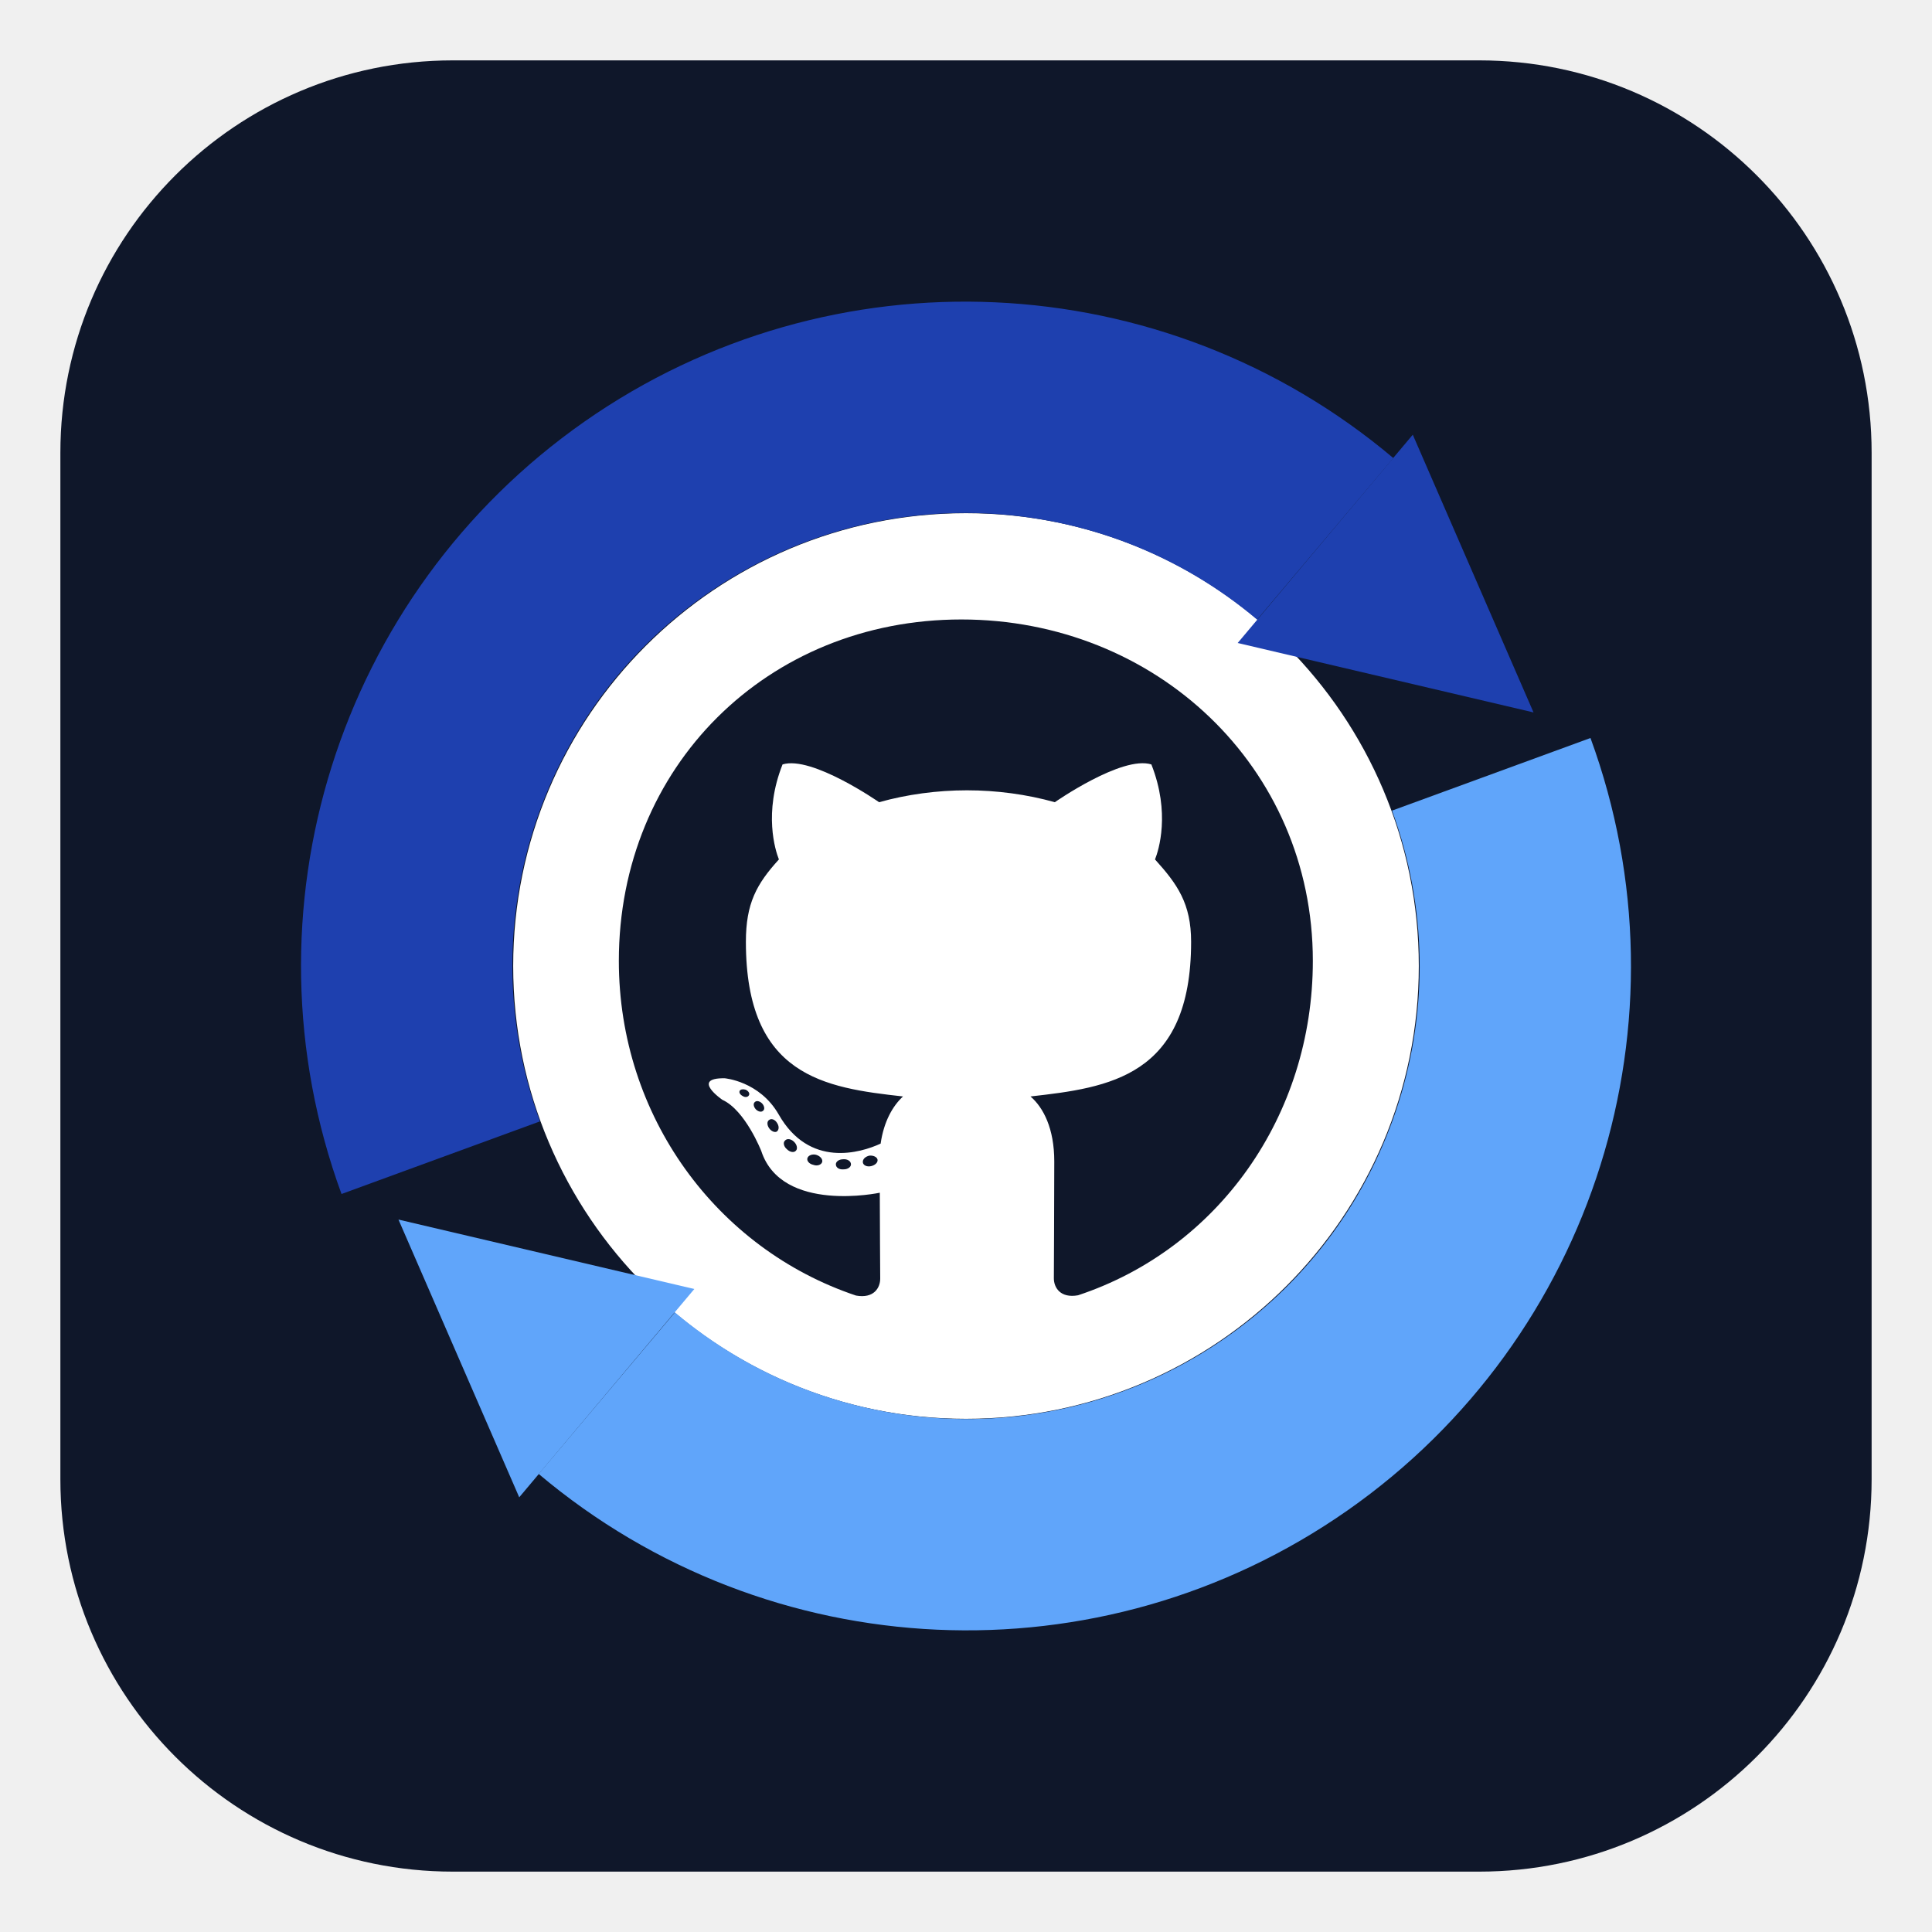
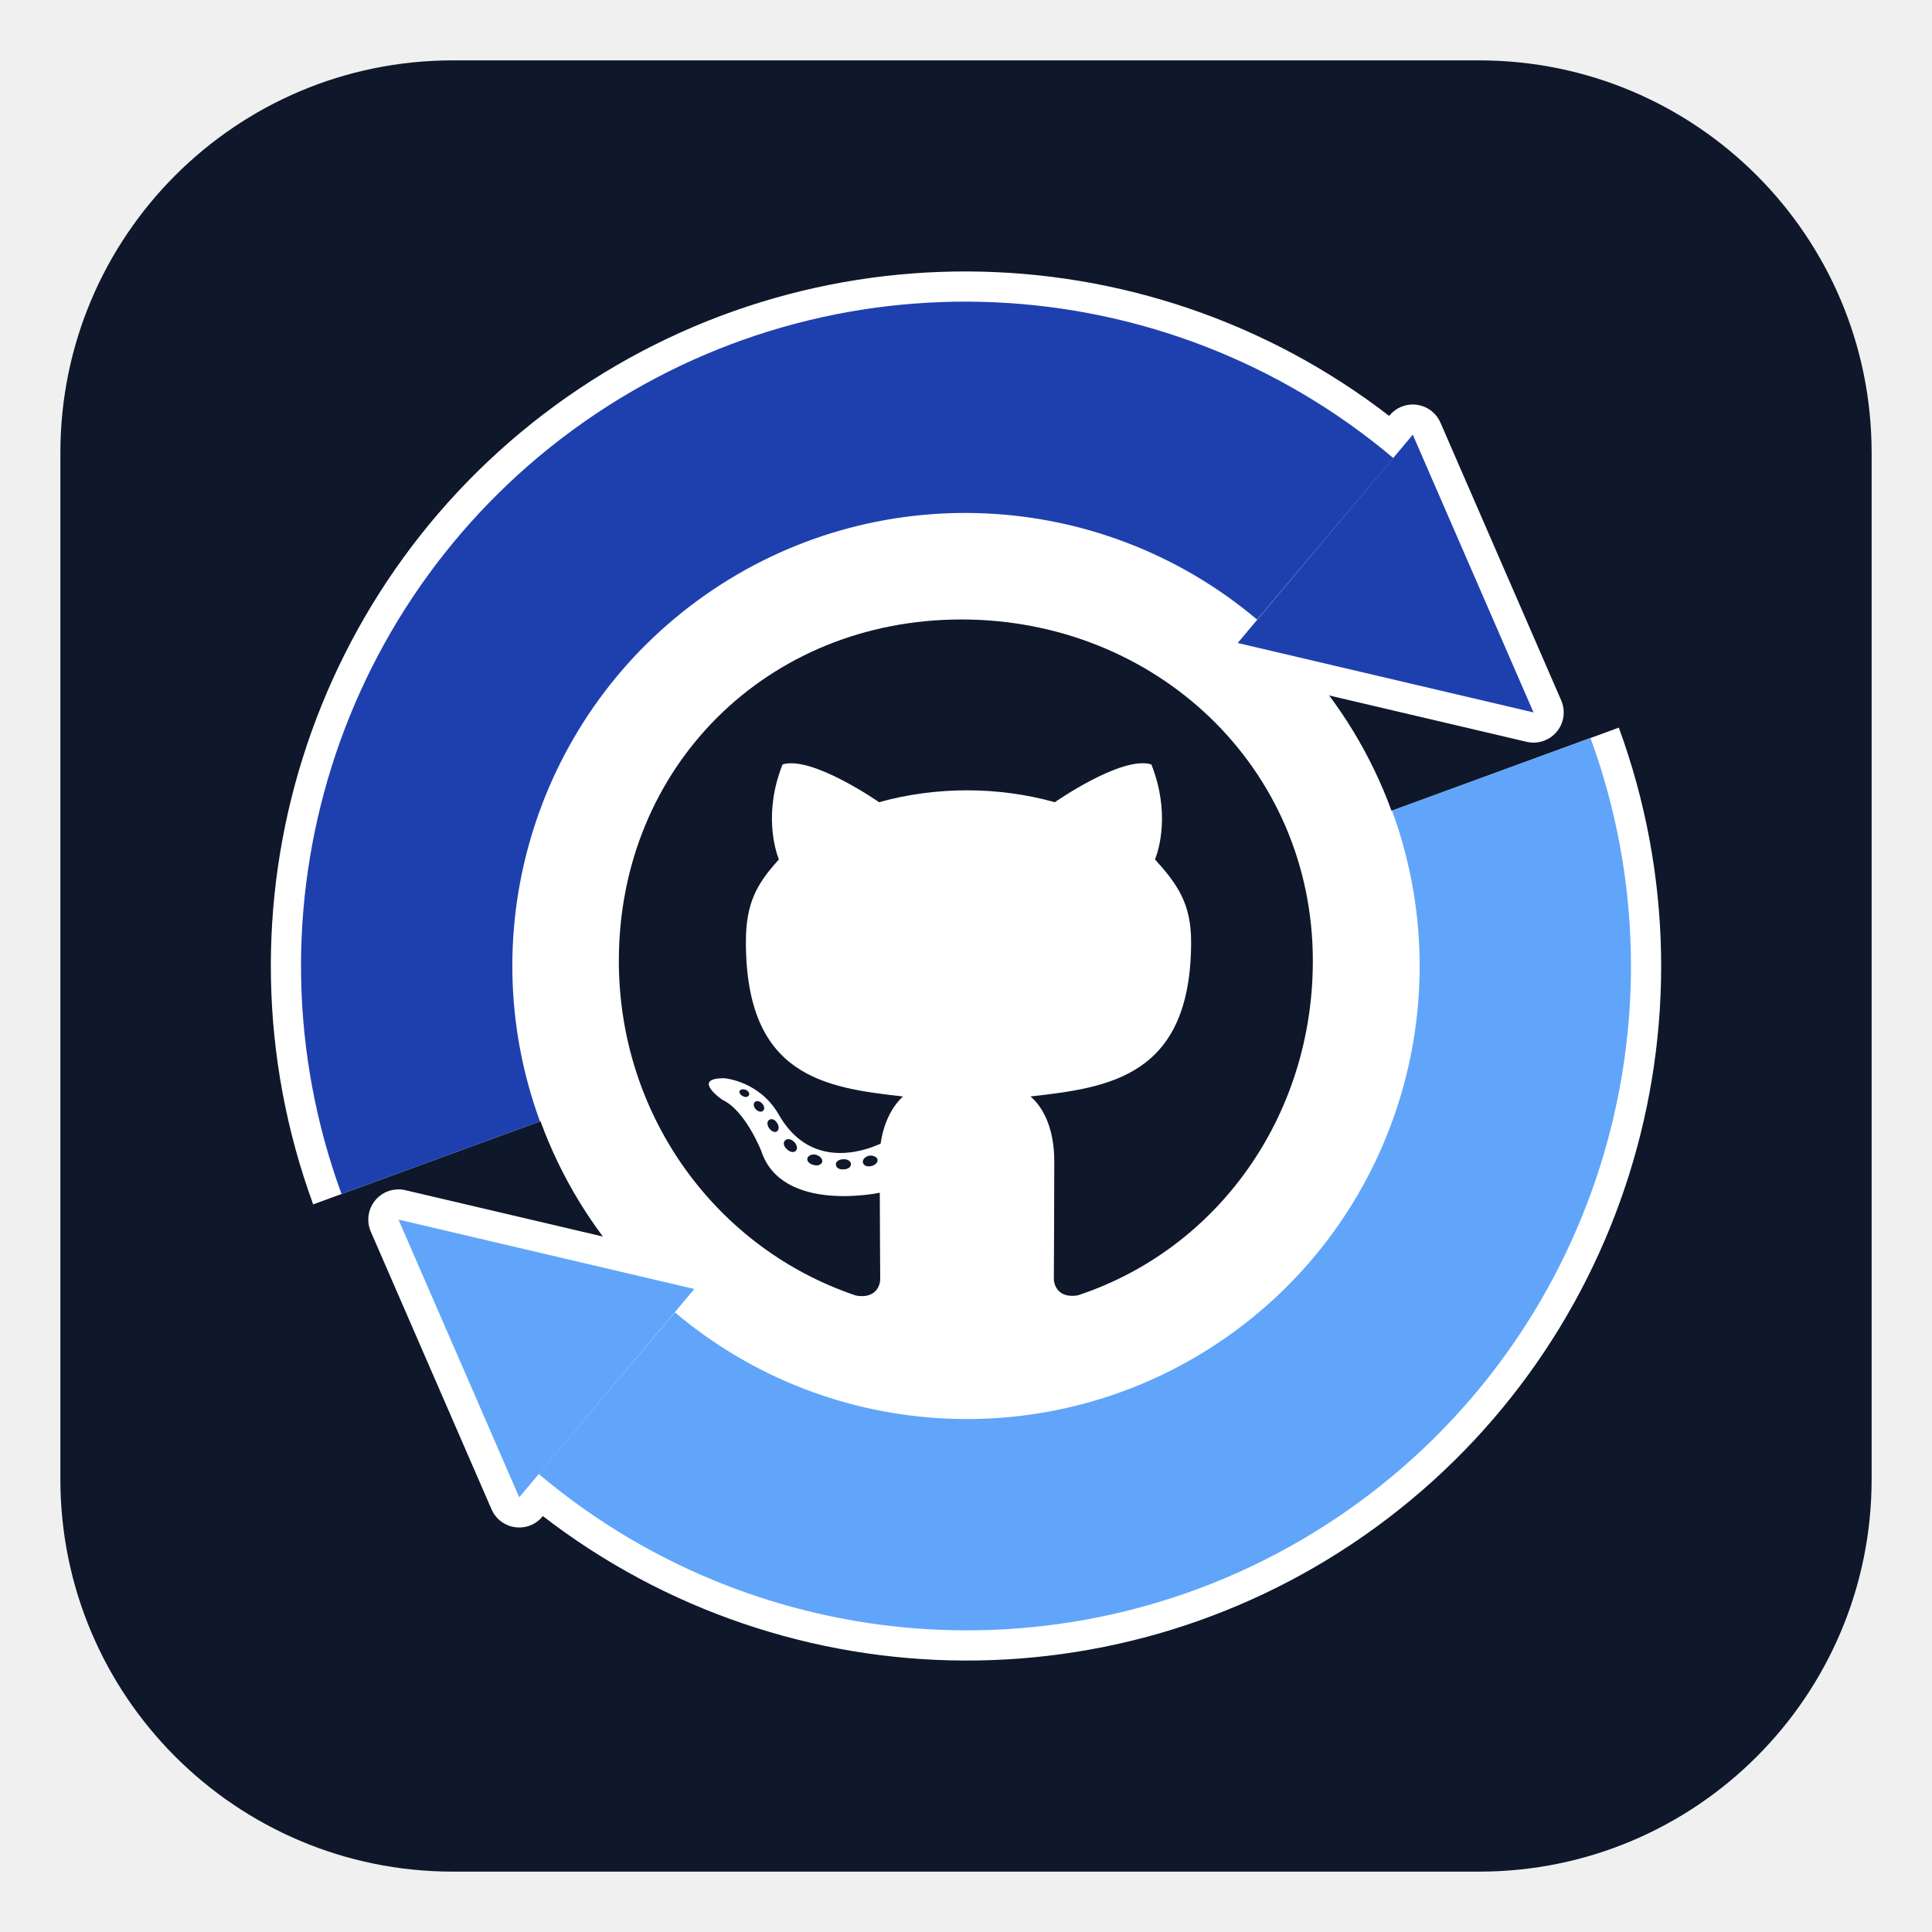
<svg xmlns="http://www.w3.org/2000/svg" width="128" height="128" viewBox="0 0 128 128">
  <rect x="4" y="4" width="120" height="120" rx="26" fill="#0f172a" />
  <circle cx="64" cy="64" r="30" fill="#ffffff" />
+   <path d="M 98.8 51.3 A 37 37 0 0 1 40.2 92.3" fill="none" stroke="#ffffff" stroke-width="18" />
+   <polygon points="46,85.4 34.4,99.2 26.4,80.8" fill="#ffffff" stroke="#ffffff" stroke-width="4" stroke-linejoin="round" />
  <path d="M 98.8 51.3 A 37 37 0 0 1 40.2 92.3" fill="none" stroke="#60a5fa" stroke-width="14" stroke-linecap="butt" />
  <polygon points="46,85.4 34.4,99.2 26.4,80.8" fill="#60a5fa" />
+   <path d="M 29.2 76.7 A 37 37 0 0 1 87.8 35.7" fill="none" stroke="#ffffff" stroke-width="18" />
+   <polygon points="82,42.6 93.6,28.8 101.6,47.2" fill="#ffffff" stroke="#ffffff" stroke-width="4" stroke-linejoin="round" />
  <path d="M 29.2 76.7 A 37 37 0 0 1 87.8 35.7" fill="none" stroke="#1e40af" stroke-width="14" stroke-linecap="butt" />
  <polygon points="82,42.6 93.6,28.8 101.6,47.2" fill="#1e40af" />
  <g transform="translate(41 40.3) scale(0.0927)" fill="#0f172a">
    <path d="M165.9 397.4c0 2-2.3 3.6-5.2 3.6-3.3.3-5.6-1.3-5.6-3.6 0-2 2.3-3.6 5.2-3.6 3-.3 5.6 1.3 5.6 3.6zm-31.1-4.5c-.7 2 1.3 4.3 4.3 4.9 2.6 1 5.6 0 6.2-2s-1.3-4.3-4.3-5.2c-2.6-.7-5.5.3-6.2 2.3zm44.2-1.7c-2.9.7-4.9 2.6-4.6 4.9.3 2 2.9 3.3 5.9 2.6 2.9-.7 4.9-2.6 4.6-4.6-.3-1.9-3-3.2-5.9-2.9zM244.8 8C106.1 8 0 113.3 0 252c0 110.9 69.8 205.8 169.5 239.2 12.8 2.3 17.3-5.6 17.3-12.1 0-6.2-.3-40.4-.3-61.4 0 0-70 15-84.7-29.8 0 0-11.4-29.1-27.8-36.6 0 0-22.9-15.7 1.6-15.4 0 0 24.9 2 38.6 25.8 21.9 38.6 58.6 27.5 72.9 20.9 2.3-16 8.8-27.1 16-33.7-55.9-6.2-112.3-14.3-112.3-110.5 0-27.5 7.6-41.3 23.6-58.9-2.6-6.5-11.1-33.3 2.6-67.9 20.9-6.5 69 27 69 27 20-5.6 41.5-8.5 62.8-8.5s42.8 2.9 62.8 8.5c0 0 48.1-33.6 69-27 13.7 34.7 5.2 61.4 2.6 67.9 16 17.7 25.8 31.5 25.8 58.9 0 96.5-58.9 104.2-114.8 110.5 9.2 7.9 17 22.9 17 46.4 0 33.7-.3 75.4-.3 83.6 0 6.5 4.6 14.4 17.3 12.1C428.2 457.8 496 362.9 496 252 496 113.3 383.5 8 244.8 8zM97.2 352.9c-1.3 1-1 3.3.7 5.2 1.6 1.6 3.9 2.3 5.2 1 1.3-1 1-3.3-.7-5.2-1.6-1.6-3.9-2.3-5.2-1zm-10.8-8.1c-.7 1.3.3 2.9 2.3 3.9 1.6 1 3.6.7 4.3-.7.7-1.3-.3-2.9-2.3-3.9-2-.6-3.6-.3-4.3.7zm32.4 35.6c-1.6 1.3-1 4.3 1.3 6.2 2.3 2.3 5.2 2.6 6.5 1 1.3-1.3.7-4.3-1.3-6.2-2.2-2.3-5.2-2.6-6.5-1zm-11.4-14.7c-1.6 1-1.6 3.6 0 5.9 1.6 2.3 4.3 3.3 5.6 2.3 1.6-1.3 1.6-3.9 0-6.2-1.4-2.3-4-3.3-5.6-2z" />
  </g>
</svg>
